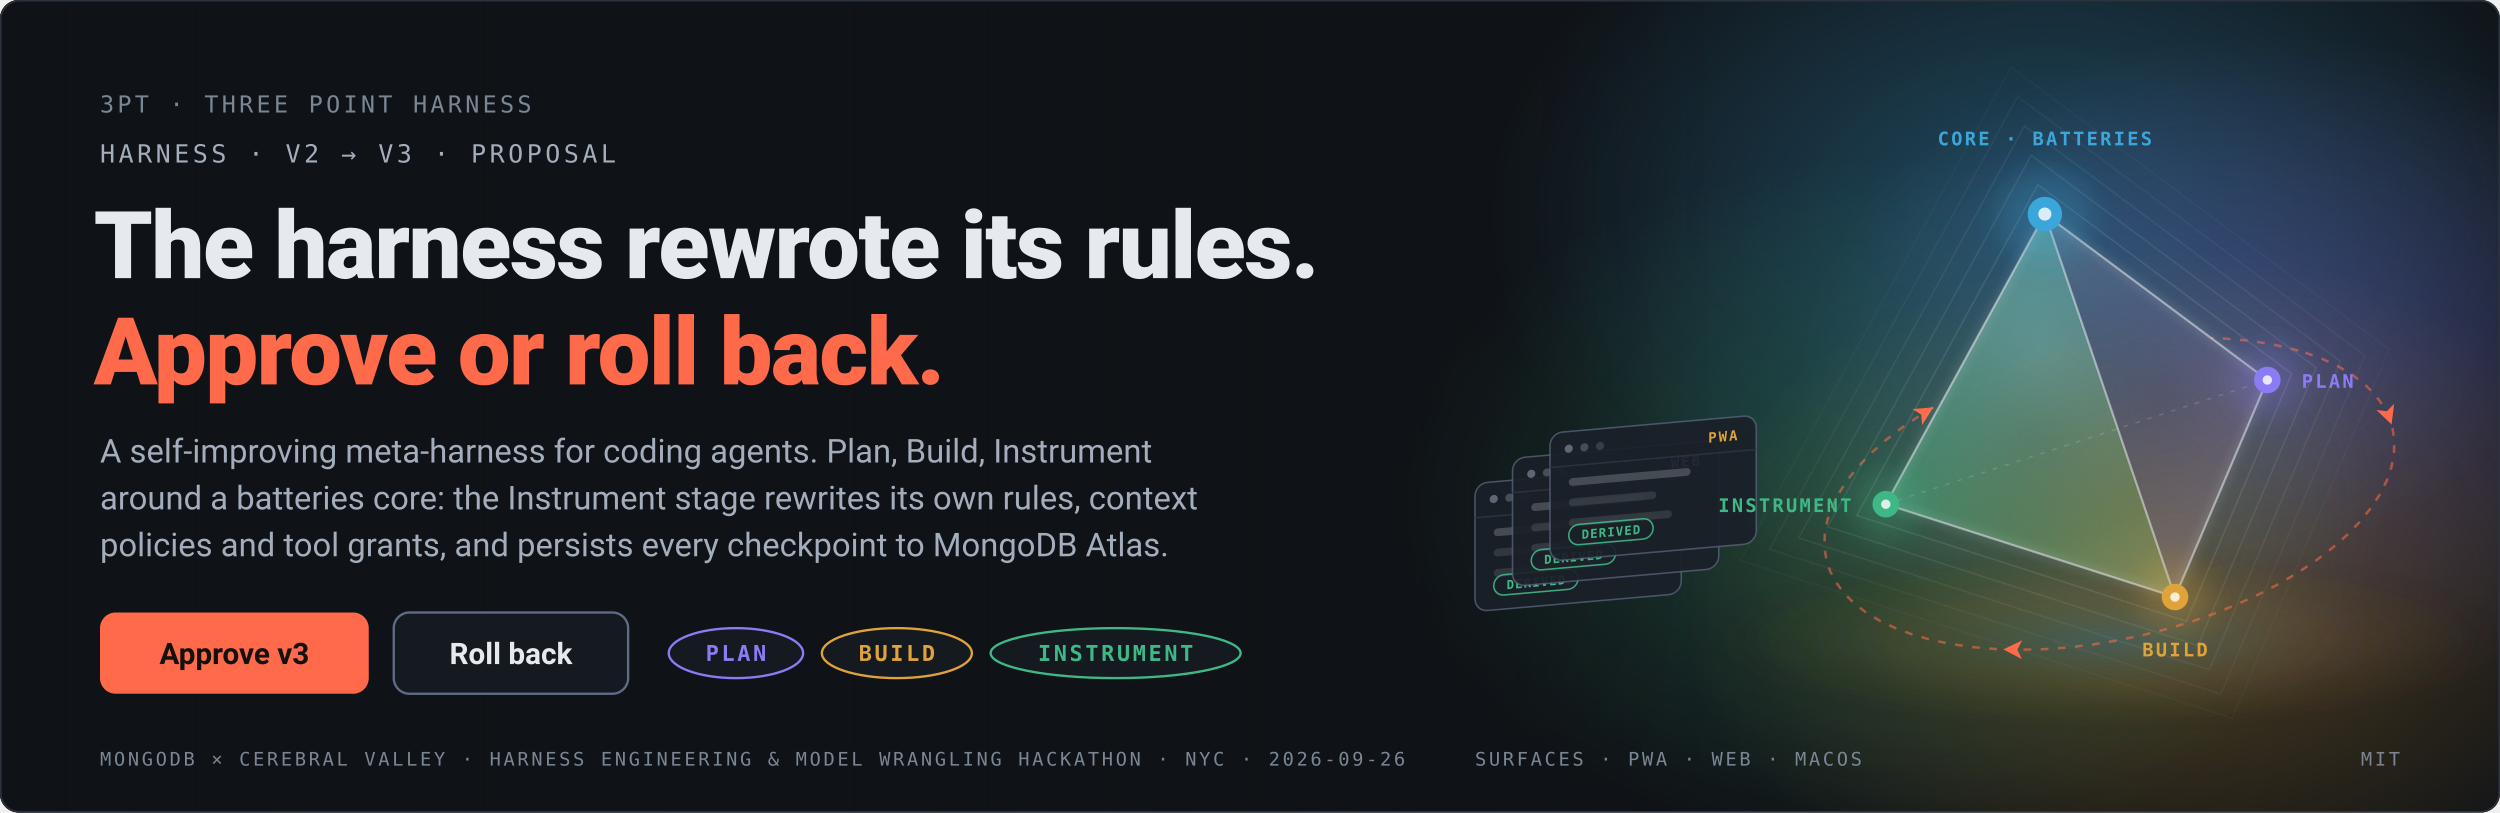
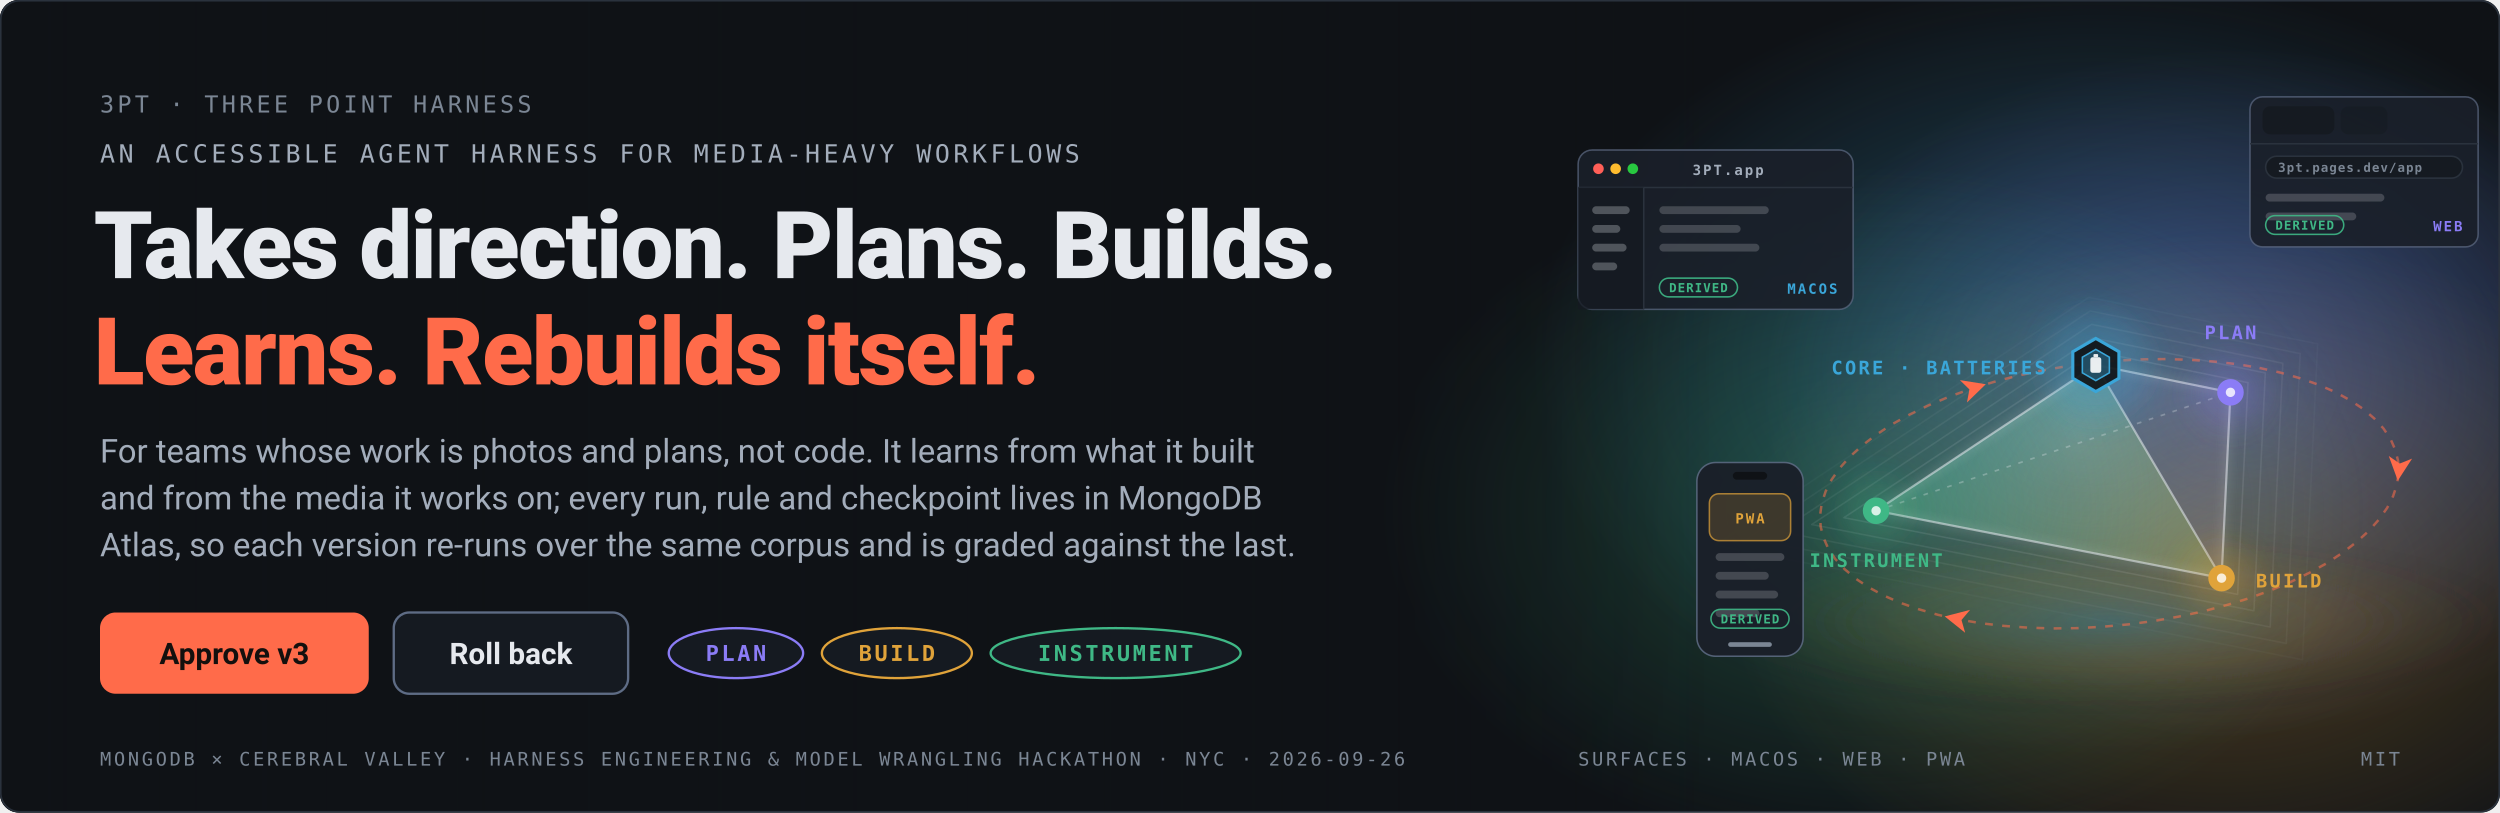
<svg xmlns="http://www.w3.org/2000/svg" width="1600" height="520" viewBox="0 0 1600 520" role="img" aria-labelledby="t d">
  <defs>
    <style>
      .sans{font-family:system-ui,-apple-system,"Segoe UI",Roboto,Helvetica,Arial,sans-serif}
      .mono{font-family:ui-monospace,SFMono-Regular,Menlo,Consolas,monospace;letter-spacing:.14em}
      .eyebrow{fill:#7B8694;font-size:15px;font-weight:500}
      .eyebrow2{fill:#A3ADBB;font-size:16px;font-weight:500}
      .h{fill:#E6E9EE;font-size:60px;font-weight:800;letter-spacing:-.015em}
      .h .a{fill:#FF6B4A}
      .sub{fill:#A3ADBB;font-size:21px;font-weight:400}
      .btn{font-size:19px;font-weight:600}
      .chip{font-size:14px;font-weight:600;letter-spacing:.12em}
      .chipxs{font-size:8px;font-weight:600;letter-spacing:.08em}
      .pane{font-size:9px;font-weight:600;letter-spacing:.14em}
      .foot{fill:#7B8694;font-size:12px;font-weight:500}
      .vtx{font-size:12px;font-weight:600;letter-spacing:.12em}
    </style>
    <radialGradient id="gPlan" cx="50%" cy="50%" r="50%">
      <stop offset="0" stop-color="#8B7CF6" stop-opacity=".34" />
      <stop offset="1" stop-color="#8B7CF6" stop-opacity="0" />
    </radialGradient>
    <radialGradient id="gBuild" cx="50%" cy="50%" r="50%">
      <stop offset="0" stop-color="#E0A33A" stop-opacity=".30" />
      <stop offset="1" stop-color="#E0A33A" stop-opacity="0" />
    </radialGradient>
    <radialGradient id="gInst" cx="50%" cy="50%" r="50%">
      <stop offset="0" stop-color="#3FB886" stop-opacity=".30" />
      <stop offset="1" stop-color="#3FB886" stop-opacity="0" />
    </radialGradient>
    <radialGradient id="gCore" cx="50%" cy="50%" r="50%">
      <stop offset="0" stop-color="#3AA6D9" stop-opacity=".38" />
      <stop offset="1" stop-color="#3AA6D9" stop-opacity="0" />
    </radialGradient>
    <radialGradient id="ground" cx="50%" cy="50%" r="50%">
      <stop offset="0" stop-color="#3AA6D9" stop-opacity=".22" />
      <stop offset=".5" stop-color="#E0A33A" stop-opacity=".08" />
      <stop offset="1" stop-color="#0F1216" stop-opacity="0" />
    </radialGradient>
    <linearGradient id="fade" x1="0" y1="0" x2="1" y2="0">
      <stop offset="0" stop-color="#0F1216" stop-opacity="1" />
      <stop offset=".55" stop-color="#0F1216" stop-opacity=".6" />
      <stop offset="1" stop-color="#0F1216" stop-opacity="0" />
    </linearGradient>
    <filter id="glow" x="-100%" y="-100%" width="300%" height="300%">
      <feGaussianBlur stdDeviation="9" />
    </filter>
    <filter id="soft" x="-50%" y="-50%" width="200%" height="200%">
      <feGaussianBlur stdDeviation="3" />
    </filter>
    <clipPath id="frame">
      <rect width="1600" height="520" rx="12" />
    </clipPath>
-     <radialGradient id="f-OAB" gradientUnits="userSpaceOnUse" cx="1383.9" cy="254.1" r="157.5">
-       <stop offset="0" stop-color="#363c46" />
-       <stop offset=".72" stop-color="#4d5562" />
-       <stop offset="1" stop-color="#636d7e" />
-     </radialGradient>
-     <radialGradient id="w-OAB-O" gradientUnits="userSpaceOnUse" cx="1308.7" cy="137" r="187.5">
-       <stop offset="0" stop-color="#3AA6D9" stop-opacity="0.27" />
+     <radialGradient id="f-OAB" gradientUnits="userSpaceOnUse" cx="1396.9" cy="284.9" r="157.5">
+       <stop offset="0" stop-color="#393f4a" />
+       <stop offset=".72" stop-color="#515a68" />
+       <stop offset="1" stop-color="#697486" />
+     </radialGradient>
+     <radialGradient id="w-OAB-O" gradientUnits="userSpaceOnUse" cx="1341.3" cy="233.6" r="187.5">
+       <stop offset="0" stop-color="#3AA6D9" stop-opacity="0.21" />
      <stop offset="1" stop-color="#3AA6D9" stop-opacity="0" />
    </radialGradient>
-     <radialGradient id="w-OAB-A" gradientUnits="userSpaceOnUse" cx="1451.1" cy="243.2" r="187.5">
-       <stop offset="0" stop-color="#8B7CF6" stop-opacity="0.27" />
+     <radialGradient id="w-OAB-A" gradientUnits="userSpaceOnUse" cx="1427.5" cy="251.1" r="187.5">
+       <stop offset="0" stop-color="#8B7CF6" stop-opacity="0.21" />
      <stop offset="1" stop-color="#8B7CF6" stop-opacity="0" />
    </radialGradient>
-     <radialGradient id="w-OAB-B" gradientUnits="userSpaceOnUse" cx="1392" cy="382.1" r="187.5">
-       <stop offset="0" stop-color="#E0A33A" stop-opacity="0.27" />
+     <radialGradient id="w-OAB-B" gradientUnits="userSpaceOnUse" cx="1421.8" cy="370" r="187.5">
+       <stop offset="0" stop-color="#E0A33A" stop-opacity="0.21" />
      <stop offset="1" stop-color="#E0A33A" stop-opacity="0" />
    </radialGradient>
-     <radialGradient id="f-OBC" gradientUnits="userSpaceOnUse" cx="1302.5" cy="280.6" r="157.5">
-       <stop offset="0" stop-color="#395347" />
-       <stop offset=".72" stop-color="#507763" />
-       <stop offset="1" stop-color="#679b7e" />
-     </radialGradient>
-     <radialGradient id="s-OBC" gradientUnits="userSpaceOnUse" cx="1305" cy="223.2" r="120">
+     <radialGradient id="f-OBC" gradientUnits="userSpaceOnUse" cx="1321.3" cy="310.2" r="157.5">
+       <stop offset="0" stop-color="#3d594c" />
+       <stop offset=".72" stop-color="#56806a" />
+       <stop offset="1" stop-color="#6fa787" />
+     </radialGradient>
+     <radialGradient id="s-OBC" gradientUnits="userSpaceOnUse" cx="1329.3" cy="279.5" r="120">
      <stop offset="0" stop-color="#FFFFFF" stop-opacity=".22" />
      <stop offset="1" stop-color="#FFFFFF" stop-opacity="0" />
    </radialGradient>
-     <radialGradient id="w-OBC-O" gradientUnits="userSpaceOnUse" cx="1308.7" cy="137" r="187.5">
-       <stop offset="0" stop-color="#3AA6D9" stop-opacity="0.37" />
+     <radialGradient id="w-OBC-O" gradientUnits="userSpaceOnUse" cx="1341.3" cy="233.6" r="187.5">
+       <stop offset="0" stop-color="#3AA6D9" stop-opacity="0.29" />
      <stop offset="1" stop-color="#3AA6D9" stop-opacity="0" />
    </radialGradient>
-     <radialGradient id="w-OBC-B" gradientUnits="userSpaceOnUse" cx="1392" cy="382.1" r="187.5">
-       <stop offset="0" stop-color="#E0A33A" stop-opacity="0.37" />
+     <radialGradient id="w-OBC-B" gradientUnits="userSpaceOnUse" cx="1421.8" cy="370" r="187.5">
+       <stop offset="0" stop-color="#E0A33A" stop-opacity="0.29" />
      <stop offset="1" stop-color="#E0A33A" stop-opacity="0" />
    </radialGradient>
-     <radialGradient id="w-OBC-C" gradientUnits="userSpaceOnUse" cx="1206.9" cy="322.7" r="187.5">
-       <stop offset="0" stop-color="#3FB886" stop-opacity="0.37" />
+     <radialGradient id="w-OBC-C" gradientUnits="userSpaceOnUse" cx="1200.7" cy="326.9" r="187.5">
+       <stop offset="0" stop-color="#3FB886" stop-opacity="0.29" />
      <stop offset="1" stop-color="#3FB886" stop-opacity="0" />
    </radialGradient>
  </defs>
  <g clip-path="url(#frame)">
    <rect width="1600" height="520" fill="#0F1216" />
-     <ellipse cx="1308.7" cy="137" rx="360" ry="250" fill="url(#gCore)" />
-     <ellipse cx="1451.1" cy="243.2" rx="300" ry="220" fill="url(#gPlan)" />
-     <ellipse cx="1392" cy="382.1" rx="320" ry="220" fill="url(#gBuild)" />
-     <ellipse cx="1206.9" cy="322.7" rx="320" ry="220" fill="url(#gInst)" />
-     <polygon points="1188.3,329.9 1304.3,118.2 1466.7,239.2 1399.3,397.6" fill="none" stroke="#E6E9EE" stroke-opacity="0.110" stroke-width="1" stroke-linejoin="round" />
-     <polygon points="1169.7,337.1 1300,99.4 1482.3,235.3 1406.6,413.1" fill="none" stroke="#E6E9EE" stroke-opacity="0.090" stroke-width="1" stroke-linejoin="round" />
-     <polygon points="1151.1,344.3 1295.7,80.6 1497.9,231.4 1414,428.7" fill="none" stroke="#E6E9EE" stroke-opacity="0.070" stroke-width="1" stroke-linejoin="round" />
-     <polygon points="1132.5,351.5 1291.3,61.8 1513.5,227.5 1421.3,444.2" fill="none" stroke="#E6E9EE" stroke-opacity="0.050" stroke-width="1" stroke-linejoin="round" />
-     <polygon points="1113.9,358.7 1287,43 1529.1,223.5 1428.6,459.7" fill="none" stroke="#E6E9EE" stroke-opacity="0.030" stroke-width="1" stroke-linejoin="round" />
-     <ellipse cx="1350" cy="410.1" rx="285" ry="63" fill="url(#ground)" filter="url(#soft)" />
+     <ellipse cx="1341.3" cy="233.6" rx="360" ry="250" fill="url(#gCore)" />
+     <ellipse cx="1427.5" cy="251.1" rx="300" ry="220" fill="url(#gPlan)" />
+     <ellipse cx="1421.8" cy="370" rx="320" ry="220" fill="url(#gBuild)" />
+     <ellipse cx="1200.7" cy="326.9" rx="320" ry="220" fill="url(#gInst)" />
+     <polygon points="1180.1,331.3 1340.4,224.9 1438.7,244.9 1432.1,380.4" fill="none" stroke="#E6E9EE" stroke-opacity="0.110" stroke-width="1" stroke-linejoin="round" />
+     <polygon points="1159.5,335.7 1339.5,216.3 1449.8,238.7 1442.5,390.9" fill="none" stroke="#E6E9EE" stroke-opacity="0.090" stroke-width="1" stroke-linejoin="round" />
+     <polygon points="1138.9,340.2 1338.6,207.6 1461,232.5 1452.9,401.3" fill="none" stroke="#E6E9EE" stroke-opacity="0.070" stroke-width="1" stroke-linejoin="round" />
+     <polygon points="1118.3,344.6 1337.7,199 1472.1,226.3 1463.2,411.8" fill="none" stroke="#E6E9EE" stroke-opacity="0.050" stroke-width="1" stroke-linejoin="round" />
+     <polygon points="1097.7,349 1336.8,190.3 1483.3,220.1 1473.6,422.2" fill="none" stroke="#E6E9EE" stroke-opacity="0.030" stroke-width="1" stroke-linejoin="round" />
+     <ellipse cx="1350" cy="398" rx="285" ry="63" fill="url(#ground)" filter="url(#soft)" />
    <rect width="1100" height="520" fill="url(#fade)" />
    <text class="mono eyebrow" x="64" y="72">3PT · THREE POINT HARNESS</text>
-     <text class="mono eyebrow2" x="64" y="104">HARNESS · V2 → V3 · PROPOSAL</text>
-     <text class="sans h" x="60" y="178">The harness rewrote its rules.</text>
+     <text class="mono eyebrow2" x="64" y="104">AN ACCESSIBLE AGENT HARNESS FOR MEDIA-HEAVY WORKFLOWS</text>
+     <text class="sans h" x="60" y="178">Takes direction. Plans. Builds.</text>
    <text class="sans h" x="60" y="246">
-       <tspan class="a">Approve or roll back.</tspan>
+       <tspan class="a">Learns. Rebuilds itself.</tspan>
    </text>
-     <text class="sans sub" x="64" y="296">A self-improving meta-harness for coding agents. Plan, Build, Instrument</text>
-     <text class="sans sub" x="64" y="326">around a batteries core: the Instrument stage rewrites its own rules, context</text>
-     <text class="sans sub" x="64" y="356">policies and tool grants, and persists every checkpoint to MongoDB Atlas.</text>
+     <text class="sans sub" x="64" y="296">For teams whose work is photos and plans, not code. It learns from what it built</text>
+     <text class="sans sub" x="64" y="326">and from the media it works on; every run, rule and checkpoint lives in MongoDB</text>
+     <text class="sans sub" x="64" y="356">Atlas, so each version re-runs over the same corpus and is graded against the last.</text>
    <g transform="translate(64,392)">
      <rect x="0" y="0" width="172" height="52" rx="10" fill="#FF6B4A" />
      <text class="sans btn" x="86" y="33" text-anchor="middle" fill="#14100E">Approve v3</text>
      <rect x="188" y="0" width="150" height="52" rx="10" fill="#151A21" stroke="#5E6C85" stroke-width="1.5" />
      <text class="sans btn" x="263" y="33" text-anchor="middle" fill="#E6E9EE">Roll back</text>
      <rect x="364" y="10" width="86" height="32" rx="99" fill="#151A21" stroke="#8B7CF6" stroke-width="1.5" />
      <text class="mono chip" x="407" y="31" text-anchor="middle" fill="#8B7CF6">PLAN</text>
      <rect x="462" y="10" width="96" height="32" rx="99" fill="#151A21" stroke="#E0A33A" stroke-width="1.5" />
      <text class="mono chip" x="510" y="31" text-anchor="middle" fill="#E0A33A">BUILD</text>
      <rect x="570" y="10" width="160" height="32" rx="99" fill="#151A21" stroke="#3FB886" stroke-width="1.5" />
      <text class="mono chip" x="650" y="31" text-anchor="middle" fill="#3FB886">INSTRUMENT</text>
    </g>
-     <g transform="skewY(-5)" transform-origin="1010 420">
-       <g>
-         <rect x="944" y="392" width="132" height="82" rx="8" fill="#1A2029" fill-opacity=".92" stroke="#5E6C85" stroke-opacity=".7" />
-         <path d="M944 414h132" stroke="#2A323D" />
-         <circle cx="956" cy="403" r="2.6" fill="#7B8694" fill-opacity=".7" />
-         <circle cx="966" cy="403" r="2.6" fill="#7B8694" fill-opacity=".45" />
-         <circle cx="976" cy="403" r="2.6" fill="#7B8694" fill-opacity=".3" />
-         <text class="mono pane" x="1064" y="407" text-anchor="end" fill="#3AA6D9">MACOS</text>
-         <rect x="956" y="422" width="84" height="5" rx="2.5" fill="#E6E9EE" fill-opacity="0.22" />
-         <rect x="956" y="435" width="60" height="5" rx="2.5" fill="#E6E9EE" fill-opacity="0.12" />
-         <rect x="956" y="448" width="72" height="5" rx="2.5" fill="#E6E9EE" fill-opacity="0.12" />
-         <rect x="956" y="452" width="54" height="13" rx="6.5" fill="none" stroke="#3FB886" stroke-opacity=".9" />
-         <text class="mono chipxs" x="983" y="461.5" text-anchor="middle" fill="#3FB886">DERIVED</text>
-       </g>
-       <g>
-         <rect x="968" y="378" width="132" height="82" rx="8" fill="#1A2029" fill-opacity=".92" stroke="#5E6C85" stroke-opacity=".7" />
-         <path d="M968 400h132" stroke="#2A323D" />
-         <circle cx="980" cy="389" r="2.6" fill="#7B8694" fill-opacity=".7" />
-         <circle cx="990" cy="389" r="2.6" fill="#7B8694" fill-opacity=".45" />
-         <circle cx="1000" cy="389" r="2.6" fill="#7B8694" fill-opacity=".3" />
-         <text class="mono pane" x="1088" y="393" text-anchor="end" fill="#8B7CF6">WEB</text>
-         <rect x="980" y="408" width="72" height="5" rx="2.5" fill="#E6E9EE" fill-opacity="0.22" />
-         <rect x="980" y="421" width="80" height="5" rx="2.5" fill="#E6E9EE" fill-opacity="0.12" />
-         <rect x="980" y="434" width="52" height="5" rx="2.5" fill="#E6E9EE" fill-opacity="0.12" />
-         <rect x="980" y="438" width="54" height="13" rx="6.5" fill="none" stroke="#3FB886" stroke-opacity=".9" />
-         <text class="mono chipxs" x="1007" y="447.5" text-anchor="middle" fill="#3FB886">DERIVED</text>
-       </g>
-       <g>
-         <rect x="992" y="364" width="132" height="82" rx="8" fill="#1A2029" fill-opacity=".92" stroke="#5E6C85" stroke-opacity=".7" />
-         <path d="M992 386h132" stroke="#2A323D" />
-         <circle cx="1004" cy="375" r="2.6" fill="#7B8694" fill-opacity=".7" />
-         <circle cx="1014" cy="375" r="2.6" fill="#7B8694" fill-opacity=".45" />
-         <circle cx="1024" cy="375" r="2.6" fill="#7B8694" fill-opacity=".3" />
-         <text class="mono pane" x="1112" y="379" text-anchor="end" fill="#E0A33A">PWA</text>
-         <rect x="1004" y="394" width="78" height="5" rx="2.5" fill="#E6E9EE" fill-opacity="0.22" />
-         <rect x="1004" y="407" width="56" height="5" rx="2.5" fill="#E6E9EE" fill-opacity="0.12" />
-         <rect x="1004" y="420" width="66" height="5" rx="2.5" fill="#E6E9EE" fill-opacity="0.12" />
-         <rect x="1004" y="424" width="54" height="13" rx="6.5" fill="none" stroke="#3FB886" stroke-opacity=".9" />
-         <text class="mono chipxs" x="1031" y="433.5" text-anchor="middle" fill="#3FB886">DERIVED</text>
-       </g>
-     </g>
-     <text class="mono foot" x="944" y="490" text-anchor="start">SURFACES · PWA · WEB · MACOS</text>
-     <path d="M1475.4 225.7L1486.5 229.8L1496.5 234.5L1505.4 239.8L1513.1 245.7L1519.6 252.1L1524.8 259.1L1528.7 266.4L1531.2 274.2L1532.4 282.2L1532.1 290.5L1530.5 299L1527.5 307.7L1523.1 316.4L1517.4 325.1L1510.5 333.7L1502.3 342.2L1492.9 350.5L1482.5 358.5L1471.1 366.2L1458.7 373.6L1445.6 380.4L1431.6 386.8L1417.1 392.7L1402.1 398L1386.6 402.6L1370.9 406.6L1355 409.9L1339.1 412.5L1323.3 414.4L1307.7 415.5L1292.4 415.8L1277.5 415.4L1263.2 414.2L1249.5 412.3L1236.6 409.7L1224.6 406.3L1213.5 402.2L1203.5 397.5L1194.6 392.2L1186.9 386.3L1180.4 379.9L1175.2 372.9L1171.3 365.6L1168.8 357.8L1167.6 349.8L1167.9 341.5L1169.5 333L1172.5 324.3L1176.9 315.6L1182.6 306.9L1189.5 298.3L1197.7 289.8L1207.1 281.5L1217.5 273.5L1228.9 265.8L1241.3 258.4L1254.4 251.6L1268.4 245.2L1282.9 239.3L1297.9 234L1313.4 229.4L1329.1 225.4L1345 222.1L1360.9 219.5L1376.7 217.6L1392.3 216.5L1407.6 216.2L1422.5 216.6L1436.8 217.8L1450.5 219.7L1463.4 222.3L1475.4 225.7" fill="none" stroke="#FF6B4A" stroke-opacity=".55" stroke-width="1.6" stroke-dasharray="5 6" />
-     <path d="M0 0 L-12 -6 L-9 0 L-12 6 Z" fill="#FF6B4A" transform="translate(1530.6 271.7) rotate(70.5)" />
-     <path d="M0 0 L-12 -6 L-9 0 L-12 6 Z" fill="#FF6B4A" transform="translate(1282.1 415.6) rotate(-178.9)" />
-     <path d="M0 0 L-12 -6 L-9 0 L-12 6 Z" fill="#FF6B4A" transform="translate(1237.3 260.7) rotate(-31.2)" />
-     <polygon points="1308.7,137 1451.1,243.2 1392,382.1" fill="url(#f-OAB)" fill-opacity=".92" />
-     <polygon points="1308.7,137 1451.1,243.2 1392,382.1" fill="url(#w-OAB-O)" />
-     <polygon points="1308.7,137 1451.1,243.2 1392,382.1" fill="url(#w-OAB-A)" />
-     <polygon points="1308.7,137 1451.1,243.2 1392,382.1" fill="url(#w-OAB-B)" />
-     <polygon points="1308.7,137 1392,382.1 1206.9,322.7" fill="url(#f-OBC)" fill-opacity=".92" />
-     <polygon points="1308.7,137 1392,382.1 1206.9,322.7" fill="url(#s-OBC)" />
-     <polygon points="1308.7,137 1392,382.1 1206.9,322.7" fill="url(#w-OBC-O)" />
-     <polygon points="1308.7,137 1392,382.1 1206.9,322.7" fill="url(#w-OBC-B)" />
-     <polygon points="1308.7,137 1392,382.1 1206.9,322.7" fill="url(#w-OBC-C)" />
-     <line x1="1308.7" y1="137" x2="1451.1" y2="243.2" stroke="#E6E9EE" stroke-opacity=".55" stroke-width="1.4" />
-     <line x1="1308.7" y1="137" x2="1392" y2="382.1" stroke="#E6E9EE" stroke-opacity=".55" stroke-width="1.4" />
-     <line x1="1308.7" y1="137" x2="1206.9" y2="322.7" stroke="#E6E9EE" stroke-opacity=".55" stroke-width="1.4" />
-     <line x1="1451.1" y1="243.2" x2="1392" y2="382.1" stroke="#E6E9EE" stroke-opacity=".55" stroke-width="1.4" />
-     <line x1="1392" y1="382.1" x2="1206.9" y2="322.7" stroke="#E6E9EE" stroke-opacity=".55" stroke-width="1.4" />
-     <line x1="1206.9" y1="322.7" x2="1451.1" y2="243.2" stroke="#E6E9EE" stroke-opacity=".16" stroke-width="1" stroke-dasharray="3 5" />
-     <polygon points="1206.9,322.7 1308.7,137 1451.1,243.2 1392,382.1" fill="none" stroke="#E6E9EE" stroke-opacity=".28" stroke-width="2.2" filter="url(#soft)" />
-     <circle cx="1451.1" cy="243.2" r="22" fill="#8B7CF6" fill-opacity=".22" filter="url(#glow)" />
-     <circle cx="1451.1" cy="243.2" r="8.5" fill="#8B7CF6" />
-     <circle cx="1451.1" cy="243.2" r="3" fill="#FFFFFF" fill-opacity=".8" />
-     <circle cx="1392" cy="382.1" r="22" fill="#E0A33A" fill-opacity=".22" filter="url(#glow)" />
-     <circle cx="1392" cy="382.1" r="8.5" fill="#E0A33A" />
-     <circle cx="1392" cy="382.1" r="3" fill="#FFFFFF" fill-opacity=".8" />
-     <circle cx="1206.9" cy="322.7" r="22" fill="#3FB886" fill-opacity=".22" filter="url(#glow)" />
-     <circle cx="1206.9" cy="322.7" r="8.5" fill="#3FB886" />
-     <circle cx="1206.9" cy="322.7" r="3" fill="#FFFFFF" fill-opacity=".8" />
-     <circle cx="1308.7" cy="137" r="30" fill="#3AA6D9" fill-opacity=".22" filter="url(#glow)" />
-     <circle cx="1308.7" cy="137" r="11" fill="#3AA6D9" />
-     <circle cx="1308.7" cy="137" r="4.2" fill="#FFFFFF" fill-opacity=".8" />
-     <text class="mono vtx" x="1308.7" y="93" text-anchor="middle" fill="#3AA6D9">CORE · BATTERIES</text>
-     <text class="mono vtx" x="1473.1" y="248.2" text-anchor="start" fill="#8B7CF6">PLAN</text>
-     <text class="mono vtx" x="1392" y="420.1" text-anchor="middle" fill="#E0A33A">BUILD</text>
-     <text class="mono vtx" x="1184.9" y="327.7" text-anchor="end" fill="#3FB886">INSTRUMENT</text>
+     <g>
+       <rect x="1010" y="96" width="176" height="102" rx="9" fill="#1A2029" fill-opacity=".9" stroke="#5E6C85" stroke-opacity=".7" />
+       <path d="M1010 120h176" stroke="#2A323D" />
+       <circle cx="1023" cy="108" r="3.4" fill="#FF5F57" />
+       <circle cx="1034" cy="108" r="3.4" fill="#FEBC2E" />
+       <circle cx="1045" cy="108" r="3.4" fill="#28C840" />
+       <text class="mono pane" x="1106" y="112" text-anchor="middle" fill="#A3ADBB">3PT.app</text>
+       <rect x="1010" y="120" width="42" height="78" fill="#151A21" fill-opacity=".8" />
+       <path d="M1052 120v78" stroke="#2A323D" />
+       <rect x="1019" y="132" width="24" height="5" rx="2.5" fill="#E6E9EE" fill-opacity="0.28" />
+       <rect x="1019" y="144" width="18" height="5" rx="2.5" fill="#E6E9EE" fill-opacity="0.28" />
+       <rect x="1019" y="156" width="22" height="5" rx="2.5" fill="#E6E9EE" fill-opacity="0.28" />
+       <rect x="1019" y="168" width="16" height="5" rx="2.5" fill="#E6E9EE" fill-opacity="0.28" />
+       <rect x="1062" y="132" width="70" height="5" rx="2.5" fill="#E6E9EE" fill-opacity="0.2" />
+       <rect x="1062" y="144" width="52" height="5" rx="2.5" fill="#E6E9EE" fill-opacity="0.2" />
+       <rect x="1062" y="156" width="64" height="5" rx="2.5" fill="#E6E9EE" fill-opacity="0.2" />
+       <rect x="1062" y="178" width="50" height="12" rx="6" fill="none" stroke="#3FB886" stroke-opacity=".9" />
+       <text class="mono chipxs" x="1087" y="187" text-anchor="middle" fill="#3FB886">DERIVED</text>
+       <text class="mono pane" x="1176" y="188" text-anchor="end" fill="#3AA6D9">MACOS</text>
+     </g>
+     <g>
+       <rect x="1440" y="62" width="146" height="96" rx="8" fill="#1A2029" fill-opacity=".9" stroke="#5E6C85" stroke-opacity=".7" />
+       <path d="M1440 92h146" stroke="#2A323D" />
+       <rect x="1448" y="68" width="46" height="18" rx="5" fill="#151A21" />
+       <rect x="1498" y="68" width="30" height="18" rx="5" fill="#151A21" fill-opacity=".5" />
+       <rect x="1448" y="144" width="0" height="0" />
+       <rect x="1450" y="100" width="126" height="14" rx="7" fill="#151A21" stroke="#2A323D" />
+       <text class="mono chipxs" x="1458" y="110" fill="#7B8694">3pt.pages.dev/app</text>
+       <rect x="1450" y="124" width="76" height="5" rx="2.5" fill="#E6E9EE" fill-opacity="0.2" />
+       <rect x="1450" y="136" width="58" height="5" rx="2.5" fill="#E6E9EE" fill-opacity="0.2" />
+       <rect x="1450" y="138" width="50" height="12" rx="6" fill="none" stroke="#3FB886" stroke-opacity=".9" />
+       <text class="mono chipxs" x="1475" y="147" text-anchor="middle" fill="#3FB886">DERIVED</text>
+       <text class="mono pane" x="1576" y="148" text-anchor="end" fill="#8B7CF6">WEB</text>
+     </g>
+     <text class="mono foot" x="1010" y="490" text-anchor="start">SURFACES · MACOS · WEB · PWA</text>
+     <path d="M1446.1 235.5L1459.6 238.5L1472.1 242.1L1483.8 246.2L1494.5 250.9L1504 256.1L1512.4 261.7L1519.5 267.8L1525.4 274.2L1529.9 280.9L1533 287.9L1534.8 295.1L1535.1 302.5L1534.1 309.9L1531.6 317.5L1527.8 325L1522.6 332.4L1516.1 339.7L1508.3 346.8L1499.3 353.7L1489.2 360.4L1478 366.6L1465.9 372.5L1452.8 378L1439 383L1424.5 387.4L1409.5 391.4L1394 394.7L1378.1 397.5L1362.1 399.6L1345.9 401.1L1329.8 402L1313.8 402.2L1298.1 401.7L1282.8 400.6L1268 398.9L1253.9 396.5L1240.4 393.5L1227.9 389.9L1216.2 385.8L1205.5 381.1L1196 375.9L1187.6 370.3L1180.5 364.2L1174.6 357.8L1170.1 351.1L1167 344.1L1165.2 336.9L1164.9 329.5L1165.9 322.1L1168.4 314.5L1172.2 307L1177.4 299.6L1183.9 292.3L1191.7 285.2L1200.7 278.3L1210.8 271.6L1222 265.4L1234.1 259.5L1247.2 254L1261 249L1275.5 244.6L1290.5 240.6L1306 237.3L1321.9 234.5L1337.9 232.4L1354.1 230.9L1370.2 230L1386.2 229.8L1401.9 230.3L1417.2 231.4L1432 233.1L1446.1 235.5" fill="none" stroke="#FF6B4A" stroke-opacity=".55" stroke-width="1.6" stroke-dasharray="5 6" />
+     <path d="M0 0 L-15 -7.5 L-11 0 L-15 7.5 Z" fill="#FF6B4A" transform="translate(1534.6 307.6) rotate(96.4)" />
+     <path d="M0 0 L-15 -7.5 L-11 0 L-15 7.5 Z" fill="#FF6B4A" transform="translate(1244.6 394.5) rotate(-167.9)" />
+     <path d="M0 0 L-15 -7.5 L-11 0 L-15 7.5 Z" fill="#FF6B4A" transform="translate(1270.9 245.9) rotate(-17.6)" />
+     <polygon points="1341.3,233.6 1200.7,326.9 1427.5,251.1" fill="#569ec7" fill-opacity=".10" />
+     <polygon points="1427.5,251.1 1200.7,326.9 1421.8,370" fill="#8e9d95" fill-opacity=".10" />
+     <polygon points="1341.3,233.6 1427.5,251.1 1421.8,370" fill="url(#f-OAB)" fill-opacity=".58" />
+     <polygon points="1341.3,233.6 1427.5,251.1 1421.8,370" fill="url(#w-OAB-O)" />
+     <polygon points="1341.3,233.6 1427.5,251.1 1421.8,370" fill="url(#w-OAB-A)" />
+     <polygon points="1341.3,233.6 1427.5,251.1 1421.8,370" fill="url(#w-OAB-B)" />
+     <polygon points="1341.3,233.6 1421.8,370 1200.7,326.9" fill="url(#f-OBC)" fill-opacity=".58" />
+     <polygon points="1341.3,233.6 1421.8,370 1200.7,326.9" fill="url(#s-OBC)" />
+     <polygon points="1341.3,233.6 1421.8,370 1200.7,326.9" fill="url(#w-OBC-O)" />
+     <polygon points="1341.3,233.6 1421.8,370 1200.7,326.9" fill="url(#w-OBC-B)" />
+     <polygon points="1341.3,233.6 1421.8,370 1200.7,326.9" fill="url(#w-OBC-C)" />
+     <line x1="1341.3" y1="233.6" x2="1427.5" y2="251.1" stroke="#E6E9EE" stroke-opacity=".55" stroke-width="1.4" />
+     <line x1="1341.3" y1="233.6" x2="1421.8" y2="370" stroke="#E6E9EE" stroke-opacity=".55" stroke-width="1.4" />
+     <line x1="1341.3" y1="233.6" x2="1200.7" y2="326.9" stroke="#E6E9EE" stroke-opacity=".55" stroke-width="1.4" />
+     <line x1="1427.5" y1="251.1" x2="1421.8" y2="370" stroke="#E6E9EE" stroke-opacity=".55" stroke-width="1.4" />
+     <line x1="1421.8" y1="370" x2="1200.7" y2="326.9" stroke="#E6E9EE" stroke-opacity=".55" stroke-width="1.4" />
+     <line x1="1200.7" y1="326.9" x2="1427.5" y2="251.1" stroke="#E6E9EE" stroke-opacity=".30" stroke-width="1.1" stroke-dasharray="3 5" />
+     <polygon points="1200.7,326.9 1341.3,233.6 1427.5,251.1 1421.8,370" fill="none" stroke="#E6E9EE" stroke-opacity=".28" stroke-width="2.2" filter="url(#soft)" />
+     <circle cx="1427.5" cy="251.1" r="22" fill="#8B7CF6" fill-opacity=".22" filter="url(#glow)" />
+     <circle cx="1427.5" cy="251.1" r="8.5" fill="#8B7CF6" />
+     <circle cx="1427.5" cy="251.1" r="3" fill="#FFFFFF" fill-opacity=".8" />
+     <circle cx="1421.8" cy="370" r="22" fill="#E0A33A" fill-opacity=".22" filter="url(#glow)" />
+     <circle cx="1421.8" cy="370" r="8.5" fill="#E0A33A" />
+     <circle cx="1421.8" cy="370" r="3" fill="#FFFFFF" fill-opacity=".8" />
+     <circle cx="1200.7" cy="326.9" r="22" fill="#3FB886" fill-opacity=".22" filter="url(#glow)" />
+     <circle cx="1200.7" cy="326.9" r="8.5" fill="#3FB886" />
+     <circle cx="1200.7" cy="326.9" r="3" fill="#FFFFFF" fill-opacity=".8" />
+     <circle cx="1341.3" cy="233.6" r="34" fill="#3AA6D9" fill-opacity=".26" filter="url(#glow)" />
+     <polygon points="1356.1,242.1 1341.3,250.6 1326.6,242.1 1326.6,225.1 1341.3,216.6 1356.1,225.1" fill="#0F1216" fill-opacity=".9" stroke="#3AA6D9" stroke-width="2" />
+     <polygon points="1350,238.6 1341.3,243.6 1332.7,238.6 1332.7,228.6 1341.3,223.6 1350,228.6" fill="#3AA6D9" fill-opacity=".35" stroke="#3AA6D9" stroke-width="1" />
+     <rect x="1337.8" y="228.6" width="7" height="10" rx="1.5" fill="#FFFFFF" fill-opacity=".9" />
+     <rect x="1339.8" y="226.6" width="3" height="2" rx=".5" fill="#FFFFFF" fill-opacity=".9" />
+     <text class="mono vtx" x="1309.3" y="239.6" text-anchor="end" fill="#3AA6D9">CORE · BATTERIES</text>
+     <text class="mono vtx" x="1427.5" y="217.1" text-anchor="middle" fill="#8B7CF6">PLAN</text>
+     <text class="mono vtx" x="1443.8" y="376" text-anchor="start" fill="#E0A33A">BUILD</text>
+     <text class="mono vtx" x="1200.7" y="362.9" text-anchor="middle" fill="#3FB886">INSTRUMENT</text>
+     <g>
+       <rect x="1086" y="296" width="68" height="124" rx="12" fill="#1A2029" fill-opacity=".96" stroke="#5E6C85" stroke-opacity=".85" />
+       <rect x="1109" y="302" width="22" height="5" rx="2.5" fill="#0F1216" />
+       <rect x="1094" y="316" width="52" height="30" rx="6" fill="#E0A33A" fill-opacity=".18" stroke="#E0A33A" stroke-opacity=".7" />
+       <text class="mono pane" x="1120" y="335" text-anchor="middle" fill="#E0A33A">PWA</text>
+       <rect x="1098" y="354" width="44" height="5" rx="2.5" fill="#E6E9EE" fill-opacity="0.2" />
+       <rect x="1098" y="366" width="34" height="5" rx="2.5" fill="#E6E9EE" fill-opacity="0.2" />
+       <rect x="1098" y="378" width="40" height="5" rx="2.5" fill="#E6E9EE" fill-opacity="0.2" />
+       <rect x="1098" y="390" width="28" height="5" rx="2.5" fill="#E6E9EE" fill-opacity="0.2" />
+       <rect x="1095" y="390" width="50" height="12" rx="6" fill="none" stroke="#3FB886" stroke-opacity=".9" />
+       <text class="mono chipxs" x="1120" y="399" text-anchor="middle" fill="#3FB886">DERIVED</text>
+       <rect x="1106" y="411" width="28" height="3" rx="1.5" fill="#7B8694" />
+     </g>
    <text class="mono foot" x="64" y="490">MONGODB × CEREBRAL VALLEY · HARNESS ENGINEERING &amp; MODEL WRANGLING HACKATHON · NYC · 2026-09-26</text>
    <text class="mono foot" x="1536" y="490" text-anchor="end">MIT</text>
    <rect x=".5" y=".5" width="1599" height="519" rx="12" fill="none" stroke="#2A323D" />
  </g>
</svg>
